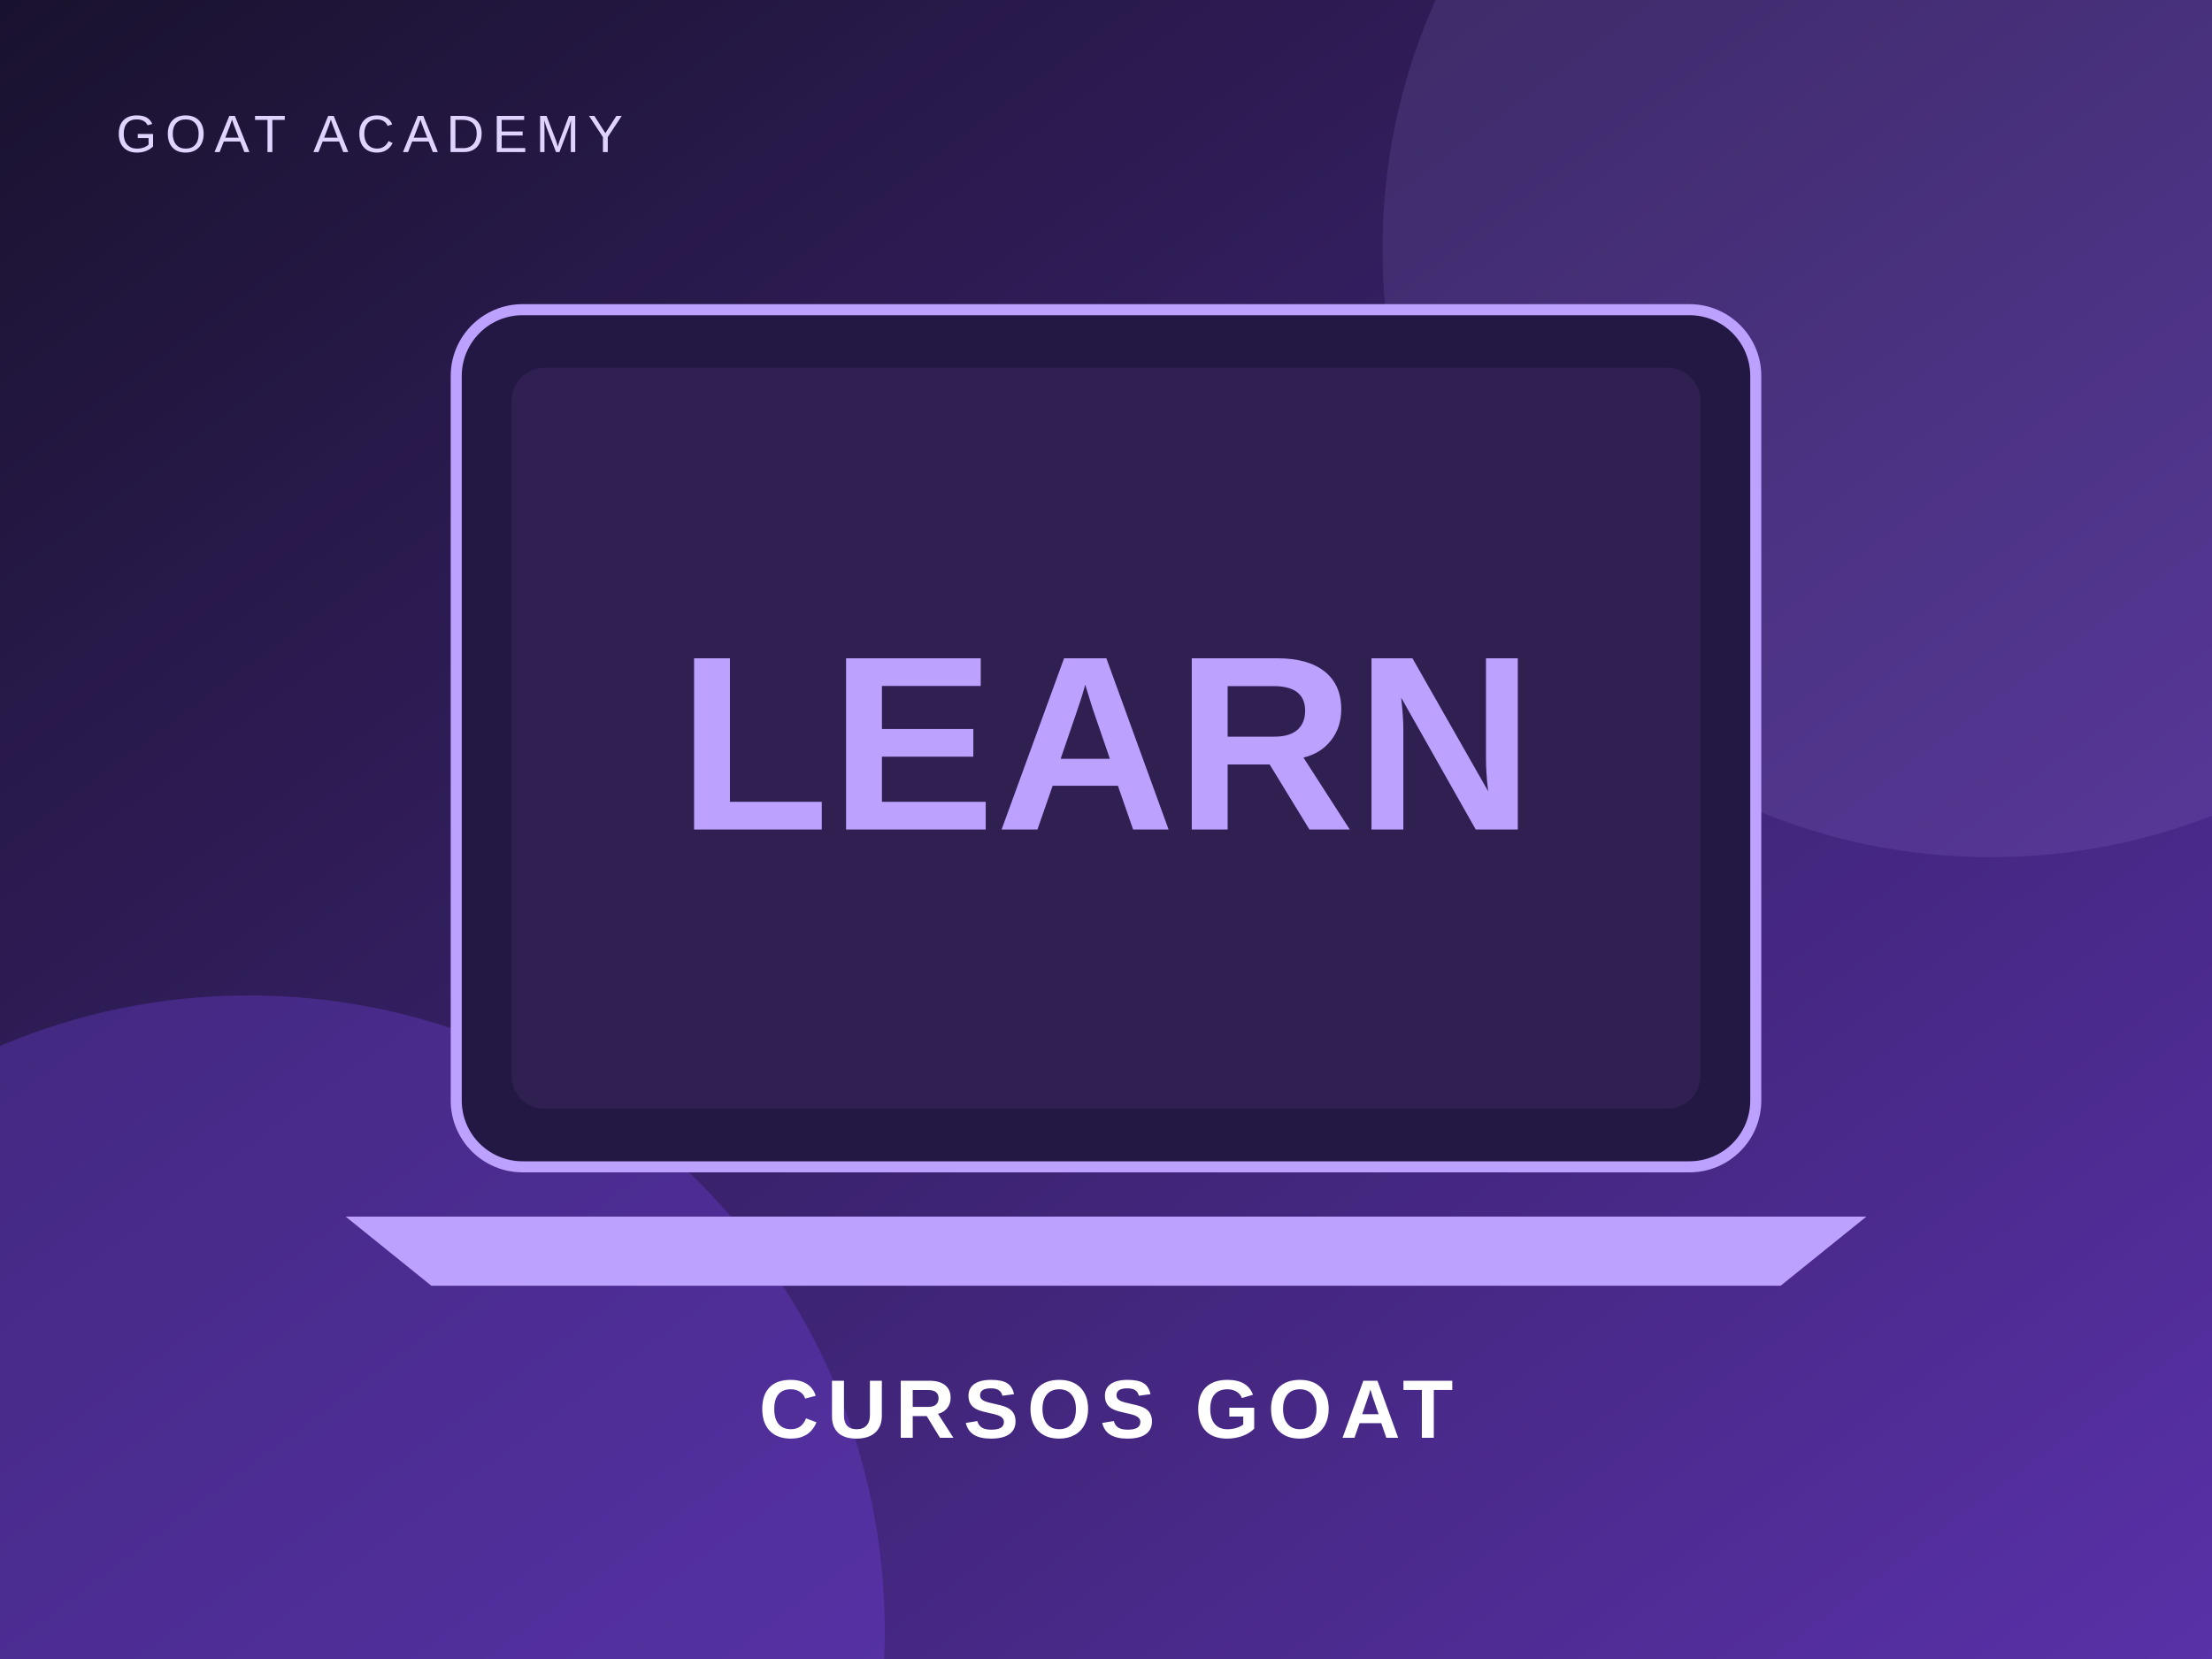
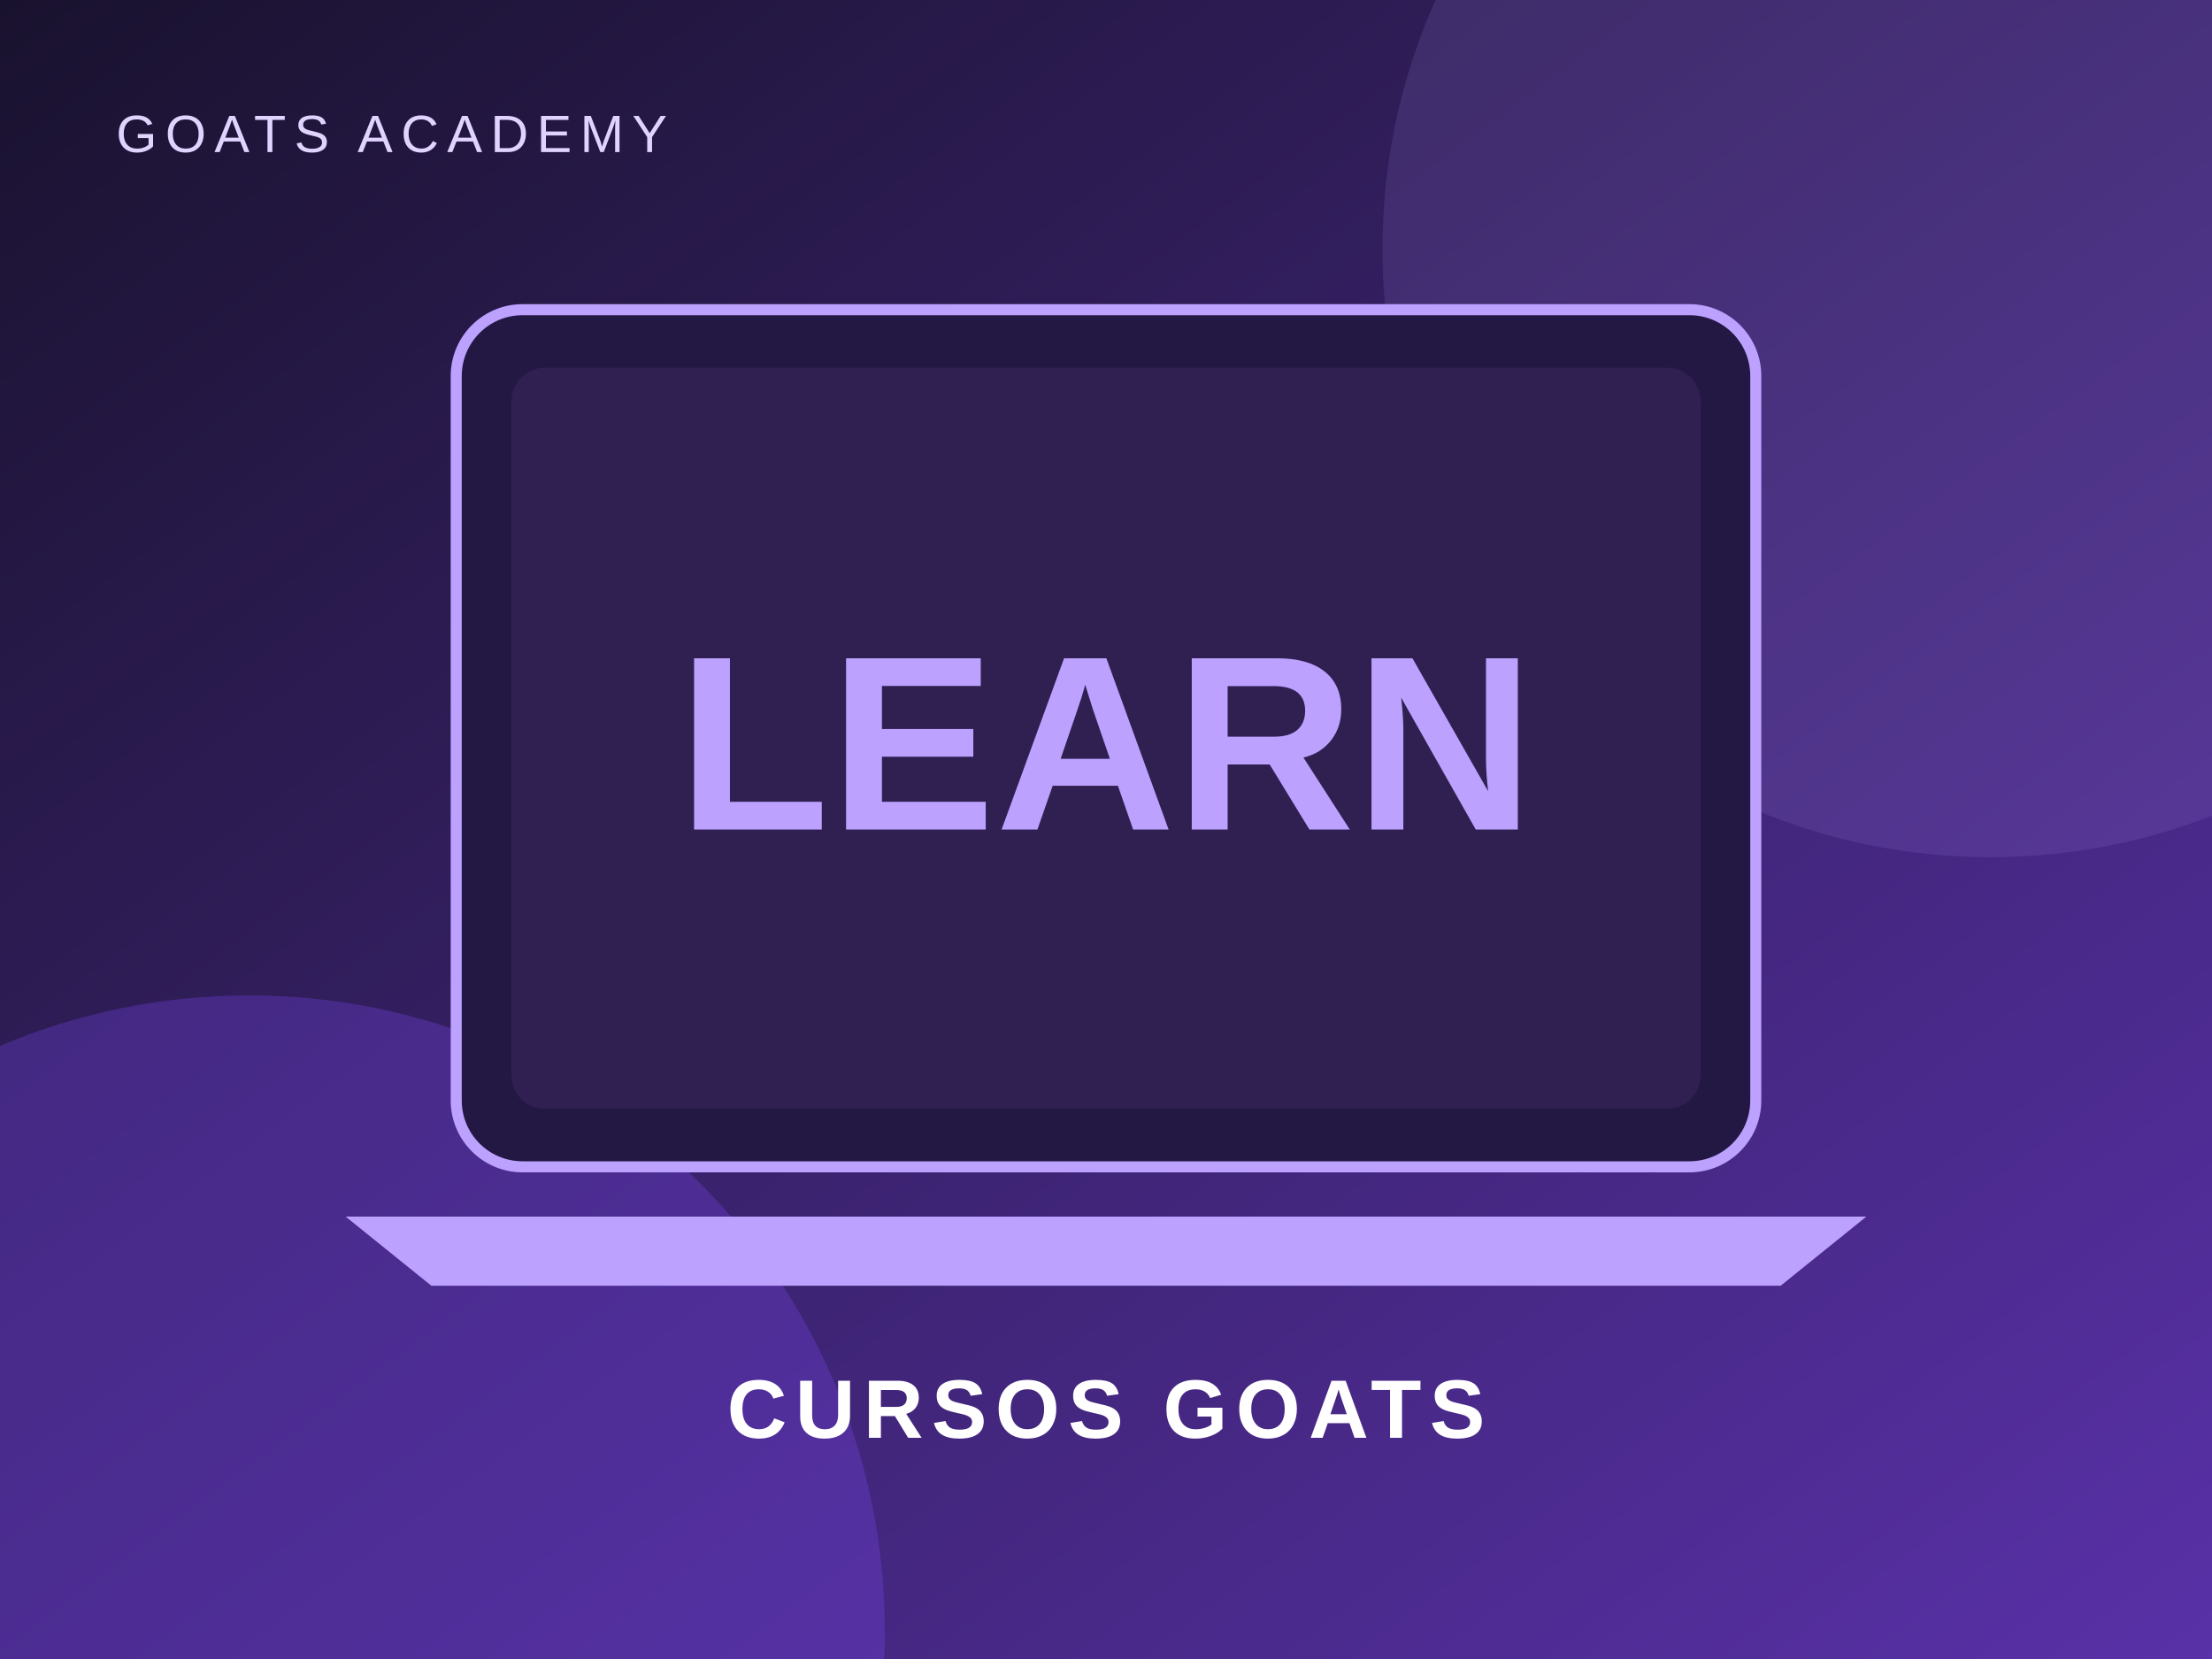
<svg xmlns="http://www.w3.org/2000/svg" width="800" height="600" viewBox="0 0 800 600">
  <defs>
    <linearGradient id="bg" x2="1" y2="1">
      <stop stop-color="#19122e" />
      <stop offset="1" stop-color="#5931a8" />
    </linearGradient>
  </defs>
  <rect width="800" height="600" fill="url(#bg)" />
  <circle cx="720" cy="90" r="220" fill="#bca1ff" opacity=".12" />
  <circle cx="90" cy="590" r="230" fill="#7845ef" opacity=".3" />
  <rect x="165" y="112" width="470" height="310" rx="24" fill="#231744" stroke="#bca1ff" stroke-width="4" />
  <rect x="185" y="133" width="430" height="268" rx="12" fill="#302052" />
  <path d="M125 440H675L644 465H156Z" fill="#bca1ff" />
  <text x="400" y="300" text-anchor="middle" font-family="Arial,sans-serif" font-size="90" font-weight="bold" fill="#bca1ff">LEARN</text>
-   <text x="400" y="520" text-anchor="middle" font-family="Arial,sans-serif" font-size="30" font-weight="bold" letter-spacing="3" fill="white">CURSOS GOAT</text>
-   <text x="42" y="55" font-family="Arial,sans-serif" font-size="19" letter-spacing="3" fill="#e0d4ff">GOAT ACADEMY</text>
+   <text x="400" y="520" text-anchor="middle" font-family="Arial,sans-serif" font-size="30" font-weight="bold" letter-spacing="3" fill="white">CURSOS GOATS</text>
+   <text x="42" y="55" font-family="Arial,sans-serif" font-size="19" letter-spacing="3" fill="#e0d4ff">GOATS ACADEMY</text>
</svg>
